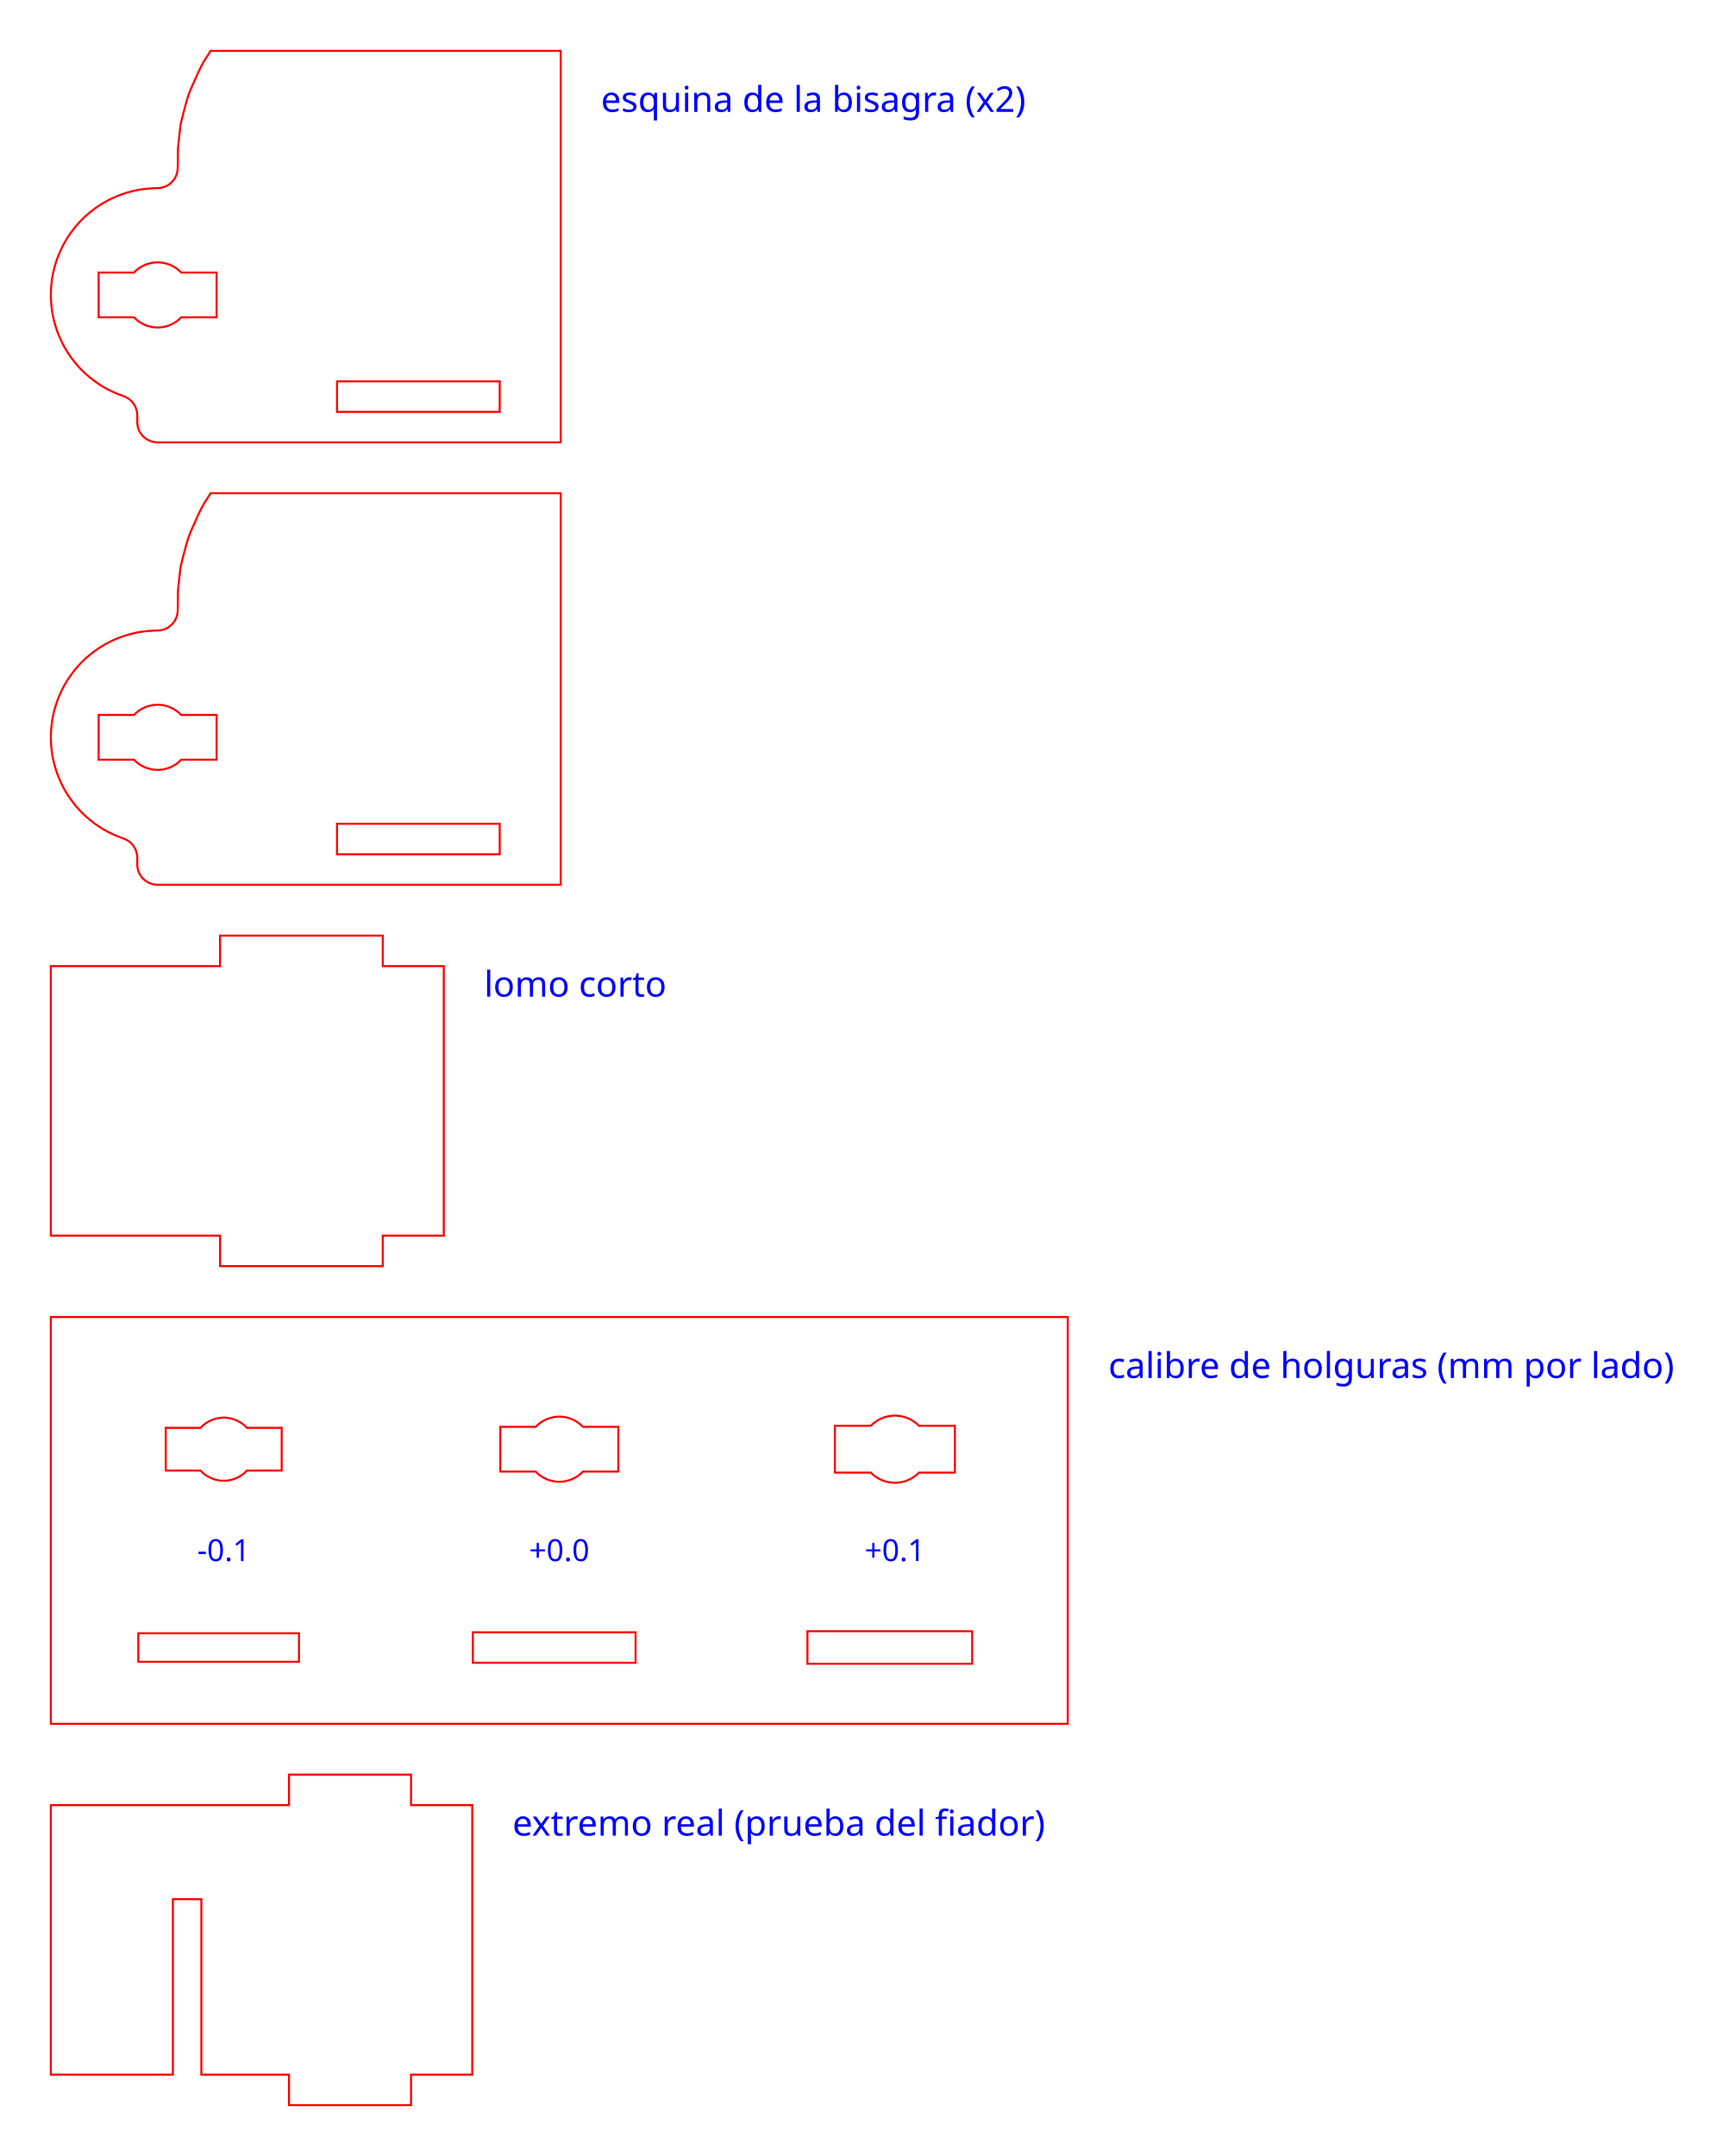
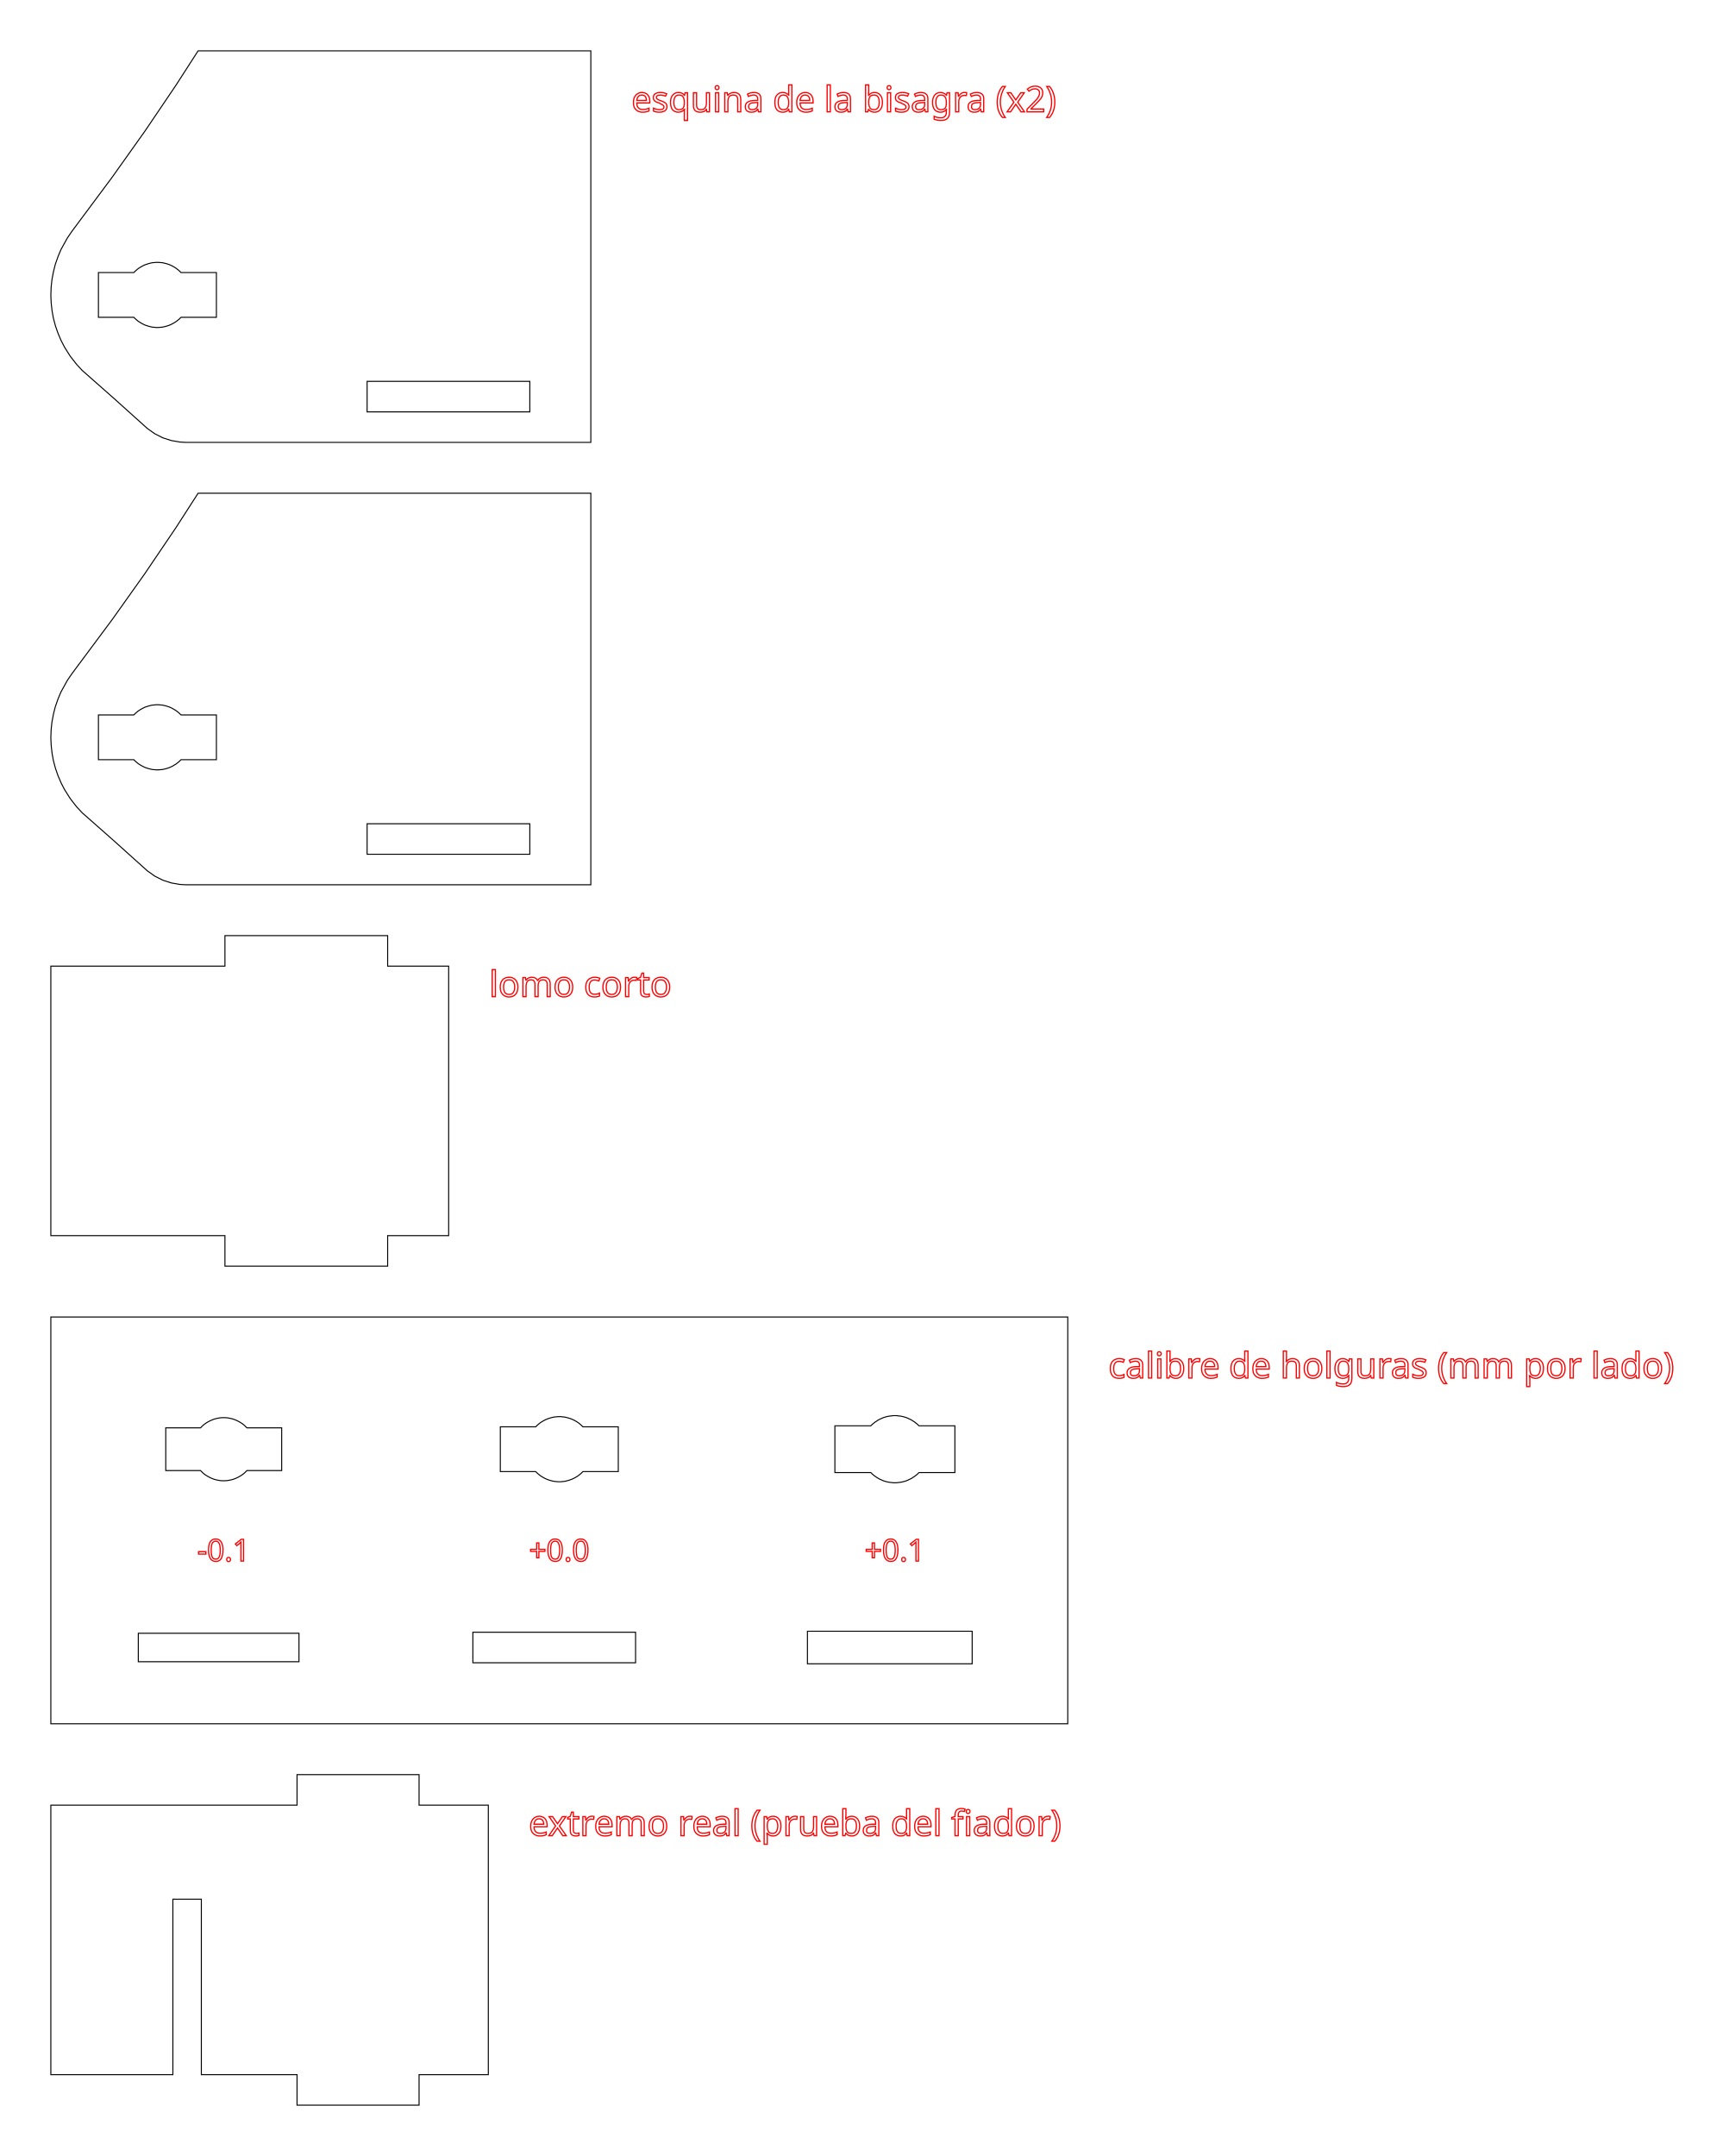
- <svg xmlns="http://www.w3.org/2000/svg" width="170mm" height="212.00mm" viewBox="0 0 170 212.00" fill="none" stroke-width="0.2" font-family="sans-serif">
-   <path d="M15.67,18.49 L15.86,18.46 L16.05,18.41 L16.24,18.35 L16.41,18.27 L16.58,18.17 L16.74,18.05 L16.88,17.92 L17.01,17.78 L17.13,17.62 L17.23,17.46 L17.32,17.28 L17.38,17.10 L17.43,16.91 L17.46,16.72 L17.48,16.47 L17.50,14.76 L17.50,14.66 L17.51,14.57 L17.51,14.47 L17.73,12.47 L17.75,12.33 L17.77,12.20 L17.80,12.07 L17.99,11.29 L17.99,11.28 L18.00,11.26 L18.00,11.24 L18.24,10.36 L18.24,10.34 L18.25,10.33 L18.25,10.31 L18.46,9.57 L18.49,9.49 L18.52,9.40 L18.55,9.32 L18.72,8.87 L18.74,8.82 L18.76,8.77 L18.78,8.72 L18.99,8.24 L19.00,8.23 L19.25,7.67 L19.48,7.15 L19.49,7.14 L19.50,7.13 L19.50,7.11 L19.71,6.67 L19.74,6.61 L19.76,6.56 L19.79,6.51 L19.96,6.20 L19.99,6.15 L20.01,6.10 L20.04,6.06 L20.22,5.76 L20.23,5.75 L20.24,5.73 L20.26,5.71 L20.71,5.00 L55.14,5.00 L55.14,43.50 L15.50,43.50 L15.30,43.49 L15.11,43.46 L14.92,43.41 L14.73,43.35 L14.56,43.26 L14.39,43.16 L14.23,43.05 L14.08,42.91 L13.95,42.77 L13.84,42.61 L13.73,42.44 L13.65,42.27 L13.58,42.08 L13.54,41.89 L13.51,41.70 L13.50,41.50 L13.50,40.89 L13.49,40.65 L13.46,40.46 L13.41,40.27 L13.35,40.09 L13.27,39.91 L13.17,39.75 L13.06,39.59 L12.93,39.45 L12.79,39.32 L12.64,39.20 L12.48,39.10 L12.30,39.01 L12.08,38.93 L12.01,38.90 L11.92,38.87 L11.53,38.72 L11.44,38.68 L11.05,38.51 L10.97,38.47 L10.59,38.28 L10.51,38.24 L10.14,38.03 L10.06,37.98 L9.71,37.76 L9.63,37.70 L9.28,37.46 L9.21,37.40 L8.88,37.15 L8.80,37.08 L8.48,36.81 L8.41,36.75 L8.11,36.46 L8.04,36.39 L7.75,36.09 L7.69,36.01 L7.41,35.70 L7.35,35.62 L7.10,35.29 L7.04,35.21 L6.80,34.87 L6.74,34.79 L6.52,34.44 L6.47,34.36 L6.26,33.99 L6.22,33.91 L6.03,33.53 L5.99,33.44 L5.82,33.06 L5.78,32.97 L5.63,32.58 L5.60,32.49 L5.47,32.09 L5.44,32.00 L5.33,31.60 L5.30,31.50 L5.21,31.10 L5.19,31.00 L5.12,30.59 L5.11,30.49 L5.06,30.08 L5.05,29.98 L5.02,29.56 L5.01,29.47 L5.00,29.05 L5.00,28.95 L5.01,28.53 L5.02,28.44 L5.05,28.02 L5.06,27.92 L5.11,27.51 L5.12,27.41 L5.19,27.00 L5.21,26.90 L5.30,26.50 L5.33,26.40 L5.44,26.00 L5.47,25.91 L5.60,25.51 L5.63,25.42 L5.78,25.03 L5.82,24.94 L5.99,24.56 L6.03,24.47 L6.22,24.09 L6.26,24.01 L6.47,23.64 L6.52,23.56 L6.74,23.21 L6.80,23.13 L7.04,22.79 L7.10,22.71 L7.35,22.38 L7.41,22.30 L7.69,21.99 L7.75,21.91 L8.04,21.61 L8.11,21.54 L8.41,21.25 L8.48,21.19 L8.80,20.92 L8.88,20.85 L9.21,20.60 L9.28,20.54 L9.63,20.30 L9.71,20.24 L10.06,20.02 L10.14,19.97 L10.51,19.76 L10.59,19.72 L10.97,19.53 L11.05,19.49 L11.44,19.32 L11.53,19.28 L11.92,19.13 L12.01,19.10 L12.40,18.97 L12.50,18.94 L12.90,18.83 L13.00,18.80 L13.40,18.71 L13.50,18.69 L13.91,18.62 L14.01,18.61 L14.42,18.56 L14.52,18.55 L14.93,18.52 L15.03,18.51 L15.43,18.50 L15.45,18.50 L15.67,18.49 Z M49.14,40.50 L49.14,37.50 L33.14,37.50 L33.14,40.50 L49.14,40.50 Z M17.65,31.37 L17.76,31.26 L17.82,31.20 L21.30,31.20 L21.30,26.80 L17.82,26.80 L17.76,26.74 L17.65,26.63 L17.53,26.53 L17.41,26.43 L17.28,26.34 L17.14,26.26 L17.01,26.18 L16.87,26.11 L16.72,26.04 L16.58,25.99 L16.43,25.94 L16.28,25.90 L16.12,25.86 L15.97,25.83 L15.81,25.82 L15.66,25.80 L15.50,25.80 L15.34,25.80 L15.19,25.82 L15.03,25.83 L14.87,25.86 L14.72,25.90 L14.57,25.94 L14.42,25.99 L14.27,26.04 L14.13,26.11 L13.99,26.18 L13.85,26.26 L13.72,26.34 L13.59,26.43 L13.47,26.53 L13.35,26.63 L13.24,26.74 L13.18,26.80 L9.70,26.80 L9.70,31.20 L13.18,31.20 L13.24,31.26 L13.35,31.37 L13.47,31.47 L13.59,31.57 L13.72,31.66 L13.85,31.74 L13.99,31.82 L14.13,31.89 L14.27,31.96 L14.42,32.01 L14.57,32.06 L14.72,32.10 L14.87,32.14 L15.03,32.17 L15.19,32.18 L15.34,32.20 L15.50,32.20 L15.66,32.20 L15.81,32.18 L15.97,32.17 L16.12,32.14 L16.28,32.10 L16.43,32.06 L16.58,32.01 L16.72,31.96 L16.87,31.89 L17.01,31.82 L17.14,31.74 L17.28,31.66 L17.41,31.57 L17.53,31.47 L17.65,31.37 Z " stroke="red" />
-   <text x="59.1" y="11.0" font-size="3.5" fill="blue" stroke="none">esquina de la bisagra (x2)</text>
-   <path d="M15.67,61.99 L15.86,61.96 L16.05,61.91 L16.24,61.85 L16.41,61.77 L16.58,61.67 L16.74,61.55 L16.88,61.42 L17.01,61.28 L17.13,61.12 L17.23,60.96 L17.32,60.78 L17.38,60.60 L17.43,60.41 L17.46,60.22 L17.48,59.97 L17.50,58.26 L17.50,58.16 L17.51,58.07 L17.51,57.97 L17.73,55.97 L17.75,55.83 L17.77,55.70 L17.80,55.57 L17.99,54.79 L17.99,54.78 L18.00,54.76 L18.00,54.74 L18.24,53.86 L18.24,53.84 L18.25,53.83 L18.25,53.81 L18.46,53.07 L18.49,52.99 L18.52,52.90 L18.55,52.82 L18.72,52.37 L18.74,52.32 L18.76,52.27 L18.78,52.22 L18.99,51.74 L19.00,51.73 L19.25,51.17 L19.48,50.65 L19.49,50.64 L19.50,50.63 L19.50,50.61 L19.71,50.17 L19.74,50.11 L19.76,50.06 L19.79,50.01 L19.96,49.70 L19.99,49.65 L20.01,49.60 L20.04,49.56 L20.22,49.26 L20.23,49.25 L20.24,49.23 L20.26,49.21 L20.71,48.50 L55.14,48.50 L55.14,87.00 L15.50,87.00 L15.30,86.99 L15.11,86.96 L14.92,86.91 L14.73,86.85 L14.56,86.76 L14.39,86.66 L14.23,86.55 L14.08,86.41 L13.95,86.27 L13.84,86.11 L13.73,85.94 L13.65,85.77 L13.58,85.58 L13.54,85.39 L13.51,85.20 L13.50,85.00 L13.50,84.39 L13.49,84.15 L13.46,83.96 L13.41,83.77 L13.35,83.59 L13.27,83.41 L13.17,83.25 L13.06,83.09 L12.93,82.95 L12.79,82.82 L12.64,82.70 L12.48,82.60 L12.30,82.51 L12.08,82.43 L12.01,82.40 L11.92,82.37 L11.53,82.22 L11.44,82.18 L11.05,82.01 L10.97,81.97 L10.59,81.78 L10.51,81.74 L10.14,81.53 L10.06,81.48 L9.71,81.26 L9.63,81.20 L9.28,80.96 L9.21,80.90 L8.88,80.65 L8.80,80.58 L8.48,80.31 L8.41,80.25 L8.11,79.96 L8.04,79.89 L7.75,79.59 L7.69,79.51 L7.41,79.20 L7.35,79.12 L7.10,78.79 L7.04,78.71 L6.80,78.37 L6.74,78.29 L6.52,77.94 L6.47,77.86 L6.26,77.49 L6.22,77.41 L6.03,77.03 L5.99,76.94 L5.82,76.56 L5.78,76.47 L5.63,76.08 L5.60,75.99 L5.47,75.59 L5.44,75.50 L5.33,75.10 L5.30,75.00 L5.21,74.60 L5.19,74.50 L5.12,74.09 L5.11,73.99 L5.06,73.58 L5.05,73.48 L5.02,73.06 L5.01,72.97 L5.00,72.55 L5.00,72.45 L5.01,72.03 L5.02,71.94 L5.05,71.52 L5.06,71.42 L5.11,71.01 L5.12,70.91 L5.19,70.50 L5.21,70.40 L5.30,70.00 L5.33,69.90 L5.44,69.50 L5.47,69.41 L5.60,69.01 L5.63,68.92 L5.78,68.53 L5.82,68.44 L5.99,68.06 L6.03,67.97 L6.22,67.59 L6.26,67.51 L6.47,67.14 L6.52,67.06 L6.74,66.71 L6.80,66.63 L7.04,66.29 L7.10,66.21 L7.35,65.88 L7.41,65.80 L7.69,65.49 L7.75,65.41 L8.04,65.11 L8.11,65.04 L8.41,64.75 L8.48,64.69 L8.80,64.42 L8.88,64.35 L9.21,64.10 L9.28,64.04 L9.63,63.80 L9.71,63.74 L10.06,63.52 L10.14,63.47 L10.51,63.26 L10.59,63.22 L10.97,63.03 L11.05,62.99 L11.44,62.82 L11.53,62.78 L11.92,62.63 L12.01,62.60 L12.40,62.47 L12.50,62.44 L12.90,62.33 L13.00,62.30 L13.40,62.21 L13.50,62.19 L13.91,62.12 L14.01,62.11 L14.42,62.06 L14.52,62.05 L14.93,62.02 L15.03,62.01 L15.43,62.00 L15.45,62.00 L15.67,61.99 Z M49.14,84.00 L49.14,81.00 L33.14,81.00 L33.14,84.00 L49.14,84.00 Z M17.65,74.87 L17.76,74.76 L17.82,74.70 L21.30,74.70 L21.30,70.30 L17.82,70.30 L17.76,70.24 L17.65,70.13 L17.53,70.03 L17.41,69.93 L17.28,69.84 L17.14,69.76 L17.01,69.68 L16.87,69.61 L16.72,69.54 L16.58,69.49 L16.43,69.44 L16.28,69.40 L16.12,69.36 L15.97,69.33 L15.81,69.32 L15.66,69.30 L15.50,69.30 L15.34,69.30 L15.19,69.32 L15.03,69.33 L14.87,69.36 L14.72,69.40 L14.57,69.44 L14.42,69.49 L14.27,69.54 L14.13,69.61 L13.99,69.68 L13.85,69.76 L13.72,69.84 L13.59,69.93 L13.47,70.03 L13.35,70.13 L13.24,70.24 L13.18,70.30 L9.70,70.30 L9.70,74.70 L13.18,74.70 L13.24,74.76 L13.35,74.87 L13.47,74.97 L13.59,75.07 L13.72,75.16 L13.85,75.24 L13.99,75.32 L14.13,75.39 L14.27,75.46 L14.42,75.51 L14.57,75.56 L14.72,75.60 L14.87,75.64 L15.03,75.67 L15.19,75.68 L15.34,75.70 L15.50,75.70 L15.66,75.70 L15.81,75.68 L15.97,75.67 L16.12,75.64 L16.28,75.60 L16.43,75.56 L16.58,75.51 L16.72,75.46 L16.87,75.39 L17.01,75.32 L17.14,75.24 L17.28,75.16 L17.41,75.07 L17.53,74.97 L17.65,74.87 Z " stroke="red" />
-   <text x="59.1" y="54.5" font-size="3.5" fill="blue" stroke="none" />
-   <path d="M5.00,95.00 L21.64,95.00 L21.64,92.00 L37.64,92.00 L37.64,95.00 L43.64,95.00 L43.64,121.50 L37.64,121.50 L37.64,124.50 L21.64,124.50 L21.64,121.50 L5.00,121.50 L5.00,95.00 Z " stroke="red" />
-   <text x="47.6" y="98.0" font-size="3.5" fill="blue" stroke="none">lomo corto</text>
-   <path d="M5.00,129.50 L105.00,129.50 L105.00,169.50 L5.00,169.50 L5.00,129.50 Z M24.08,140.20 L23.97,140.10 L23.85,140.01 L23.72,139.92 L23.59,139.84 L23.46,139.77 L23.33,139.70 L23.19,139.64 L23.04,139.58 L22.90,139.53 L22.75,139.49 L22.60,139.46 L22.45,139.43 L22.30,139.41 L22.15,139.40 L22.00,139.40 L21.85,139.40 L21.70,139.41 L21.55,139.43 L21.40,139.46 L21.25,139.49 L21.10,139.53 L20.96,139.58 L20.81,139.64 L20.67,139.70 L20.54,139.77 L20.41,139.84 L20.28,139.92 L20.15,140.01 L20.03,140.10 L19.92,140.20 L19.81,140.31 L19.72,140.40 L16.30,140.40 L16.30,144.60 L19.72,144.60 L19.81,144.69 L19.92,144.80 L20.03,144.90 L20.15,144.99 L20.28,145.08 L20.41,145.16 L20.54,145.23 L20.67,145.30 L20.81,145.36 L20.96,145.42 L21.10,145.47 L21.25,145.51 L21.40,145.54 L21.55,145.57 L21.70,145.59 L21.85,145.60 L22.00,145.60 L22.15,145.60 L22.30,145.59 L22.45,145.57 L22.60,145.54 L22.75,145.51 L22.90,145.47 L23.04,145.42 L23.19,145.36 L23.33,145.30 L23.46,145.23 L23.59,145.16 L23.72,145.08 L23.85,144.99 L23.97,144.90 L24.08,144.80 L24.19,144.69 L24.28,144.60 L27.70,144.60 L27.70,140.40 L24.28,140.40 L24.19,140.31 L24.08,140.20 Z M29.40,160.60 L13.60,160.60 L13.60,163.40 L29.40,163.40 L29.40,160.60 Z M57.32,140.30 L57.26,140.24 L57.15,140.13 L57.03,140.03 L56.91,139.93 L56.78,139.84 L56.65,139.76 L56.51,139.68 L56.37,139.61 L56.22,139.54 L56.08,139.49 L55.93,139.44 L55.78,139.40 L55.62,139.36 L55.47,139.33 L55.31,139.32 L55.16,139.30 L55.00,139.30 L54.84,139.30 L54.69,139.32 L54.53,139.33 L54.38,139.36 L54.22,139.40 L54.07,139.44 L53.92,139.49 L53.78,139.54 L53.63,139.61 L53.49,139.68 L53.35,139.76 L53.22,139.84 L53.09,139.93 L52.97,140.03 L52.85,140.13 L52.74,140.24 L52.68,140.30 L49.20,140.30 L49.20,144.70 L52.68,144.70 L52.74,144.76 L52.85,144.87 L52.97,144.97 L53.09,145.07 L53.22,145.16 L53.35,145.24 L53.49,145.32 L53.63,145.39 L53.78,145.46 L53.92,145.51 L54.07,145.56 L54.22,145.60 L54.38,145.64 L54.53,145.67 L54.69,145.68 L54.84,145.70 L55.00,145.70 L55.16,145.70 L55.31,145.68 L55.47,145.67 L55.62,145.64 L55.78,145.60 L55.93,145.56 L56.08,145.51 L56.22,145.46 L56.37,145.39 L56.51,145.32 L56.65,145.24 L56.78,145.16 L56.91,145.07 L57.03,144.97 L57.15,144.87 L57.26,144.76 L57.32,144.70 L60.80,144.70 L60.80,140.30 L57.32,140.30 Z M46.50,163.50 L62.50,163.50 L62.50,160.50 L46.50,160.50 L46.50,163.50 Z M93.90,144.80 L93.90,140.20 L90.37,140.20 L90.33,140.17 L90.22,140.05 L90.09,139.95 L89.97,139.85 L89.83,139.76 L89.70,139.67 L89.56,139.59 L89.41,139.52 L89.26,139.45 L89.11,139.39 L88.96,139.34 L88.80,139.30 L88.64,139.26 L88.48,139.24 L88.32,139.22 L88.16,139.20 L88.00,139.20 L87.84,139.20 L87.68,139.22 L87.52,139.24 L87.36,139.26 L87.20,139.30 L87.04,139.34 L86.89,139.39 L86.74,139.45 L86.59,139.52 L86.44,139.59 L86.30,139.67 L86.17,139.76 L86.03,139.85 L85.91,139.95 L85.78,140.05 L85.67,140.17 L85.63,140.20 L82.10,140.20 L82.10,144.80 L85.63,144.80 L85.67,144.83 L85.78,144.95 L85.91,145.05 L86.03,145.15 L86.17,145.24 L86.30,145.33 L86.44,145.41 L86.59,145.48 L86.74,145.55 L86.89,145.61 L87.04,145.66 L87.20,145.70 L87.36,145.74 L87.52,145.76 L87.68,145.78 L87.84,145.80 L88.00,145.80 L88.16,145.80 L88.32,145.78 L88.48,145.76 L88.64,145.74 L88.80,145.70 L88.96,145.66 L89.11,145.61 L89.26,145.55 L89.41,145.48 L89.56,145.41 L89.70,145.33 L89.83,145.24 L89.97,145.15 L90.09,145.05 L90.22,144.95 L90.33,144.83 L90.37,144.80 L93.90,144.80 Z M95.60,160.40 L79.40,160.40 L79.40,163.60 L95.60,163.60 L95.60,160.40 Z " stroke="red" />
-   <text x="109.0" y="135.5" font-size="3.5" fill="blue" stroke="none">calibre de holguras (mm por lado)</text>
-   <text x="22.0" y="153.5" font-size="3" fill="blue" stroke="none" text-anchor="middle">-0.1</text>
-   <text x="55.0" y="153.5" font-size="3" fill="blue" stroke="none" text-anchor="middle">+0.0</text>
-   <text x="88.0" y="153.5" font-size="3" fill="blue" stroke="none" text-anchor="middle">+0.1</text>
-   <path d="M28.42,177.50 L28.42,174.50 L40.42,174.50 L40.42,177.50 L46.44,177.50 L46.44,204.00 L40.42,204.00 L40.42,207.00 L28.42,207.00 L28.42,204.00 L19.80,204.00 L19.80,186.75 L17.00,186.75 L17.00,204.00 L5.00,204.00 L5.00,177.50 L28.42,177.50 Z " stroke="red" />
-   <text x="50.4" y="180.5" font-size="3.5" fill="blue" stroke="none">extremo real (prueba del fiador)</text>
+ <svg xmlns="http://www.w3.org/2000/svg" width="170mm" height="212.00mm" viewBox="0 0 170 212.00" fill="none" stroke-width="0.1" font-family="sans-serif">
+   <path d="M14.24,12.91 L17.31,8.37 L19.48,5.00 L58.10,5.00 L58.10,43.50 L18.30,43.50 L17.72,43.47 L16.85,43.32 L16.01,43.05 L15.22,42.65 L14.50,42.14 L11.14,39.12 L8.09,36.43 L7.54,35.84 L6.91,35.03 L6.36,34.16 L6.02,33.51 L5.70,32.76 L5.46,32.07 L5.25,31.29 L5.12,30.57 L5.03,29.76 L5.00,29.03 L5.03,28.22 L5.11,27.49 L5.26,26.70 L5.44,25.99 L5.71,25.22 L5.99,24.55 L6.63,23.39 L7.09,22.72 L11.02,17.44 L14.24,12.91 Z M52.10,40.50 L52.10,37.50 L36.10,37.50 L36.10,40.50 L52.10,40.50 Z M17.63,31.37 L17.74,31.26 L17.80,31.20 L21.28,31.20 L21.28,26.80 L17.80,26.80 L17.74,26.74 L17.63,26.63 L17.51,26.53 L17.38,26.43 L17.26,26.34 L17.12,26.26 L16.99,26.18 L16.85,26.11 L16.70,26.04 L16.56,25.99 L16.41,25.94 L16.26,25.90 L16.10,25.86 L15.95,25.83 L15.79,25.82 L15.63,25.80 L15.48,25.80 L15.32,25.80 L15.16,25.82 L15.01,25.83 L14.85,25.86 L14.70,25.90 L14.55,25.94 L14.40,25.99 L14.25,26.04 L14.11,26.11 L13.97,26.18 L13.83,26.26 L13.70,26.34 L13.57,26.43 L13.45,26.53 L13.33,26.63 L13.22,26.74 L13.16,26.80 L9.68,26.80 L9.68,31.20 L13.16,31.20 L13.22,31.26 L13.33,31.37 L13.45,31.47 L13.57,31.57 L13.70,31.66 L13.83,31.74 L13.97,31.82 L14.11,31.89 L14.25,31.96 L14.40,32.01 L14.55,32.06 L14.70,32.10 L14.85,32.14 L15.01,32.17 L15.16,32.18 L15.32,32.20 L15.48,32.20 L15.63,32.20 L15.79,32.18 L15.95,32.17 L16.10,32.14 L16.26,32.10 L16.41,32.06 L16.56,32.01 L16.70,31.96 L16.85,31.89 L16.99,31.82 L17.12,31.74 L17.26,31.66 L17.38,31.57 L17.51,31.47 L17.63,31.37 Z " stroke="black" />
+   <text x="62.1" y="11.0" font-size="3.5" fill="none" stroke="red" stroke-width="0.12">esquina de la bisagra (x2)</text>
+   <path d="M14.24,56.41 L17.31,51.87 L19.48,48.50 L58.10,48.50 L58.10,87.00 L18.30,87.00 L17.72,86.97 L16.85,86.82 L16.01,86.55 L15.22,86.15 L14.50,85.64 L11.14,82.62 L8.09,79.93 L7.54,79.34 L6.91,78.53 L6.36,77.66 L6.02,77.01 L5.70,76.26 L5.46,75.57 L5.25,74.79 L5.12,74.07 L5.03,73.26 L5.00,72.53 L5.03,71.72 L5.11,70.99 L5.26,70.20 L5.44,69.49 L5.71,68.72 L5.99,68.05 L6.63,66.89 L7.09,66.22 L11.02,60.94 L14.24,56.41 Z M52.10,84.00 L52.10,81.00 L36.10,81.00 L36.10,84.00 L52.10,84.00 Z M17.63,74.87 L17.74,74.76 L17.80,74.70 L21.28,74.70 L21.28,70.30 L17.80,70.30 L17.74,70.24 L17.63,70.13 L17.51,70.03 L17.38,69.93 L17.26,69.84 L17.12,69.76 L16.99,69.68 L16.85,69.61 L16.70,69.54 L16.56,69.49 L16.41,69.44 L16.26,69.40 L16.10,69.36 L15.95,69.33 L15.79,69.32 L15.63,69.30 L15.48,69.30 L15.32,69.30 L15.16,69.32 L15.01,69.33 L14.85,69.36 L14.70,69.40 L14.55,69.44 L14.40,69.49 L14.25,69.54 L14.11,69.61 L13.97,69.68 L13.83,69.76 L13.70,69.84 L13.57,69.93 L13.45,70.03 L13.33,70.13 L13.22,70.24 L13.16,70.30 L9.68,70.30 L9.68,74.70 L13.16,74.70 L13.22,74.76 L13.33,74.87 L13.45,74.97 L13.57,75.07 L13.70,75.16 L13.83,75.24 L13.97,75.32 L14.11,75.39 L14.25,75.46 L14.40,75.51 L14.55,75.56 L14.70,75.60 L14.85,75.64 L15.01,75.67 L15.16,75.68 L15.32,75.70 L15.48,75.70 L15.63,75.70 L15.79,75.68 L15.95,75.67 L16.10,75.64 L16.26,75.60 L16.41,75.56 L16.56,75.51 L16.70,75.46 L16.85,75.39 L16.99,75.32 L17.12,75.24 L17.26,75.16 L17.38,75.07 L17.51,74.97 L17.63,74.87 Z " stroke="black" />
+   <text x="62.1" y="54.5" font-size="3.5" fill="none" stroke="red" stroke-width="0.12" />
+   <path d="M5.00,95.00 L22.12,95.00 L22.12,92.00 L38.12,92.00 L38.12,95.00 L44.12,95.00 L44.12,121.50 L38.12,121.50 L38.12,124.50 L22.12,124.50 L22.12,121.50 L5.00,121.50 L5.00,95.00 Z " stroke="black" />
+   <text x="48.1" y="98.0" font-size="3.5" fill="none" stroke="red" stroke-width="0.12">lomo corto</text>
+   <path d="M5.00,129.50 L105.00,129.50 L105.00,169.50 L5.00,169.50 L5.00,129.50 Z M24.08,140.20 L23.97,140.10 L23.85,140.01 L23.72,139.92 L23.59,139.84 L23.46,139.77 L23.33,139.70 L23.19,139.64 L23.04,139.58 L22.90,139.53 L22.75,139.49 L22.60,139.46 L22.45,139.43 L22.30,139.41 L22.15,139.40 L22.00,139.40 L21.85,139.40 L21.70,139.41 L21.55,139.43 L21.40,139.46 L21.25,139.49 L21.10,139.53 L20.96,139.58 L20.81,139.64 L20.67,139.70 L20.54,139.77 L20.41,139.84 L20.28,139.92 L20.15,140.01 L20.03,140.10 L19.92,140.20 L19.81,140.31 L19.72,140.40 L16.30,140.40 L16.30,144.60 L19.72,144.60 L19.81,144.69 L19.92,144.80 L20.03,144.90 L20.15,144.99 L20.28,145.08 L20.41,145.16 L20.54,145.23 L20.67,145.30 L20.81,145.36 L20.96,145.42 L21.10,145.47 L21.25,145.51 L21.40,145.54 L21.55,145.57 L21.70,145.59 L21.85,145.60 L22.00,145.60 L22.15,145.60 L22.30,145.59 L22.45,145.57 L22.60,145.54 L22.75,145.51 L22.90,145.47 L23.04,145.42 L23.19,145.36 L23.33,145.30 L23.46,145.23 L23.59,145.16 L23.72,145.08 L23.85,144.99 L23.97,144.90 L24.08,144.80 L24.19,144.69 L24.28,144.60 L27.70,144.60 L27.70,140.40 L24.28,140.40 L24.19,140.31 L24.08,140.20 Z M29.40,160.60 L13.60,160.60 L13.60,163.40 L29.40,163.40 L29.40,160.60 Z M57.32,140.30 L57.26,140.24 L57.15,140.13 L57.03,140.03 L56.91,139.93 L56.78,139.84 L56.65,139.76 L56.51,139.68 L56.37,139.61 L56.22,139.54 L56.08,139.49 L55.93,139.44 L55.78,139.40 L55.62,139.36 L55.47,139.33 L55.31,139.32 L55.16,139.30 L55.00,139.30 L54.84,139.30 L54.69,139.32 L54.53,139.33 L54.38,139.36 L54.22,139.40 L54.07,139.44 L53.92,139.49 L53.78,139.54 L53.63,139.61 L53.49,139.68 L53.35,139.76 L53.22,139.84 L53.09,139.93 L52.97,140.03 L52.85,140.13 L52.74,140.24 L52.68,140.30 L49.20,140.30 L49.20,144.70 L52.68,144.70 L52.74,144.76 L52.85,144.87 L52.97,144.97 L53.09,145.07 L53.22,145.16 L53.35,145.24 L53.49,145.32 L53.63,145.39 L53.78,145.46 L53.92,145.51 L54.07,145.56 L54.22,145.60 L54.38,145.64 L54.53,145.67 L54.69,145.68 L54.84,145.70 L55.00,145.70 L55.16,145.70 L55.31,145.68 L55.47,145.67 L55.62,145.64 L55.78,145.60 L55.93,145.56 L56.08,145.51 L56.22,145.46 L56.37,145.39 L56.51,145.32 L56.65,145.24 L56.78,145.16 L56.91,145.07 L57.03,144.97 L57.15,144.87 L57.26,144.76 L57.32,144.70 L60.80,144.70 L60.80,140.30 L57.32,140.30 Z M46.50,163.50 L62.50,163.50 L62.50,160.50 L46.50,160.50 L46.50,163.50 Z M93.90,144.80 L93.90,140.20 L90.37,140.20 L90.33,140.17 L90.22,140.05 L90.09,139.95 L89.97,139.85 L89.83,139.76 L89.70,139.67 L89.56,139.59 L89.41,139.52 L89.26,139.45 L89.11,139.39 L88.96,139.34 L88.80,139.30 L88.64,139.26 L88.48,139.24 L88.32,139.22 L88.16,139.20 L88.00,139.20 L87.84,139.20 L87.68,139.22 L87.52,139.24 L87.36,139.26 L87.20,139.30 L87.04,139.34 L86.89,139.39 L86.74,139.45 L86.59,139.52 L86.44,139.59 L86.30,139.67 L86.17,139.76 L86.03,139.85 L85.91,139.95 L85.78,140.05 L85.67,140.17 L85.63,140.20 L82.10,140.20 L82.10,144.80 L85.63,144.80 L85.67,144.83 L85.78,144.95 L85.91,145.05 L86.03,145.15 L86.17,145.24 L86.30,145.33 L86.44,145.41 L86.59,145.48 L86.74,145.55 L86.89,145.61 L87.04,145.66 L87.20,145.70 L87.36,145.74 L87.52,145.76 L87.68,145.78 L87.84,145.80 L88.00,145.80 L88.16,145.80 L88.32,145.78 L88.48,145.76 L88.64,145.74 L88.80,145.70 L88.96,145.66 L89.11,145.61 L89.26,145.55 L89.41,145.48 L89.56,145.41 L89.70,145.33 L89.83,145.24 L89.97,145.15 L90.09,145.05 L90.22,144.95 L90.33,144.83 L90.37,144.80 L93.90,144.80 Z M95.60,160.40 L79.40,160.40 L79.40,163.60 L95.60,163.60 L95.60,160.40 Z " stroke="black" />
+   <text x="109.0" y="135.5" font-size="3.5" fill="none" stroke="red" stroke-width="0.12">calibre de holguras (mm por lado)</text>
+   <text x="22.0" y="153.5" font-size="3" fill="none" stroke="red" stroke-width="0.12" text-anchor="middle">-0.1</text>
+   <text x="55.0" y="153.5" font-size="3" fill="none" stroke="red" stroke-width="0.12" text-anchor="middle">+0.0</text>
+   <text x="88.0" y="153.5" font-size="3" fill="none" stroke="red" stroke-width="0.12" text-anchor="middle">+0.1</text>
+   <path d="M29.21,177.50 L29.21,174.50 L41.21,174.50 L41.21,177.50 L48.02,177.50 L48.02,204.00 L41.21,204.00 L41.21,207.00 L29.21,207.00 L29.21,204.00 L19.80,204.00 L19.80,186.75 L17.00,186.75 L17.00,204.00 L5.00,204.00 L5.00,177.50 L29.21,177.50 Z " stroke="black" />
+   <text x="52.0" y="180.5" font-size="3.5" fill="none" stroke="red" stroke-width="0.12">extremo real (prueba del fiador)</text>
</svg>
